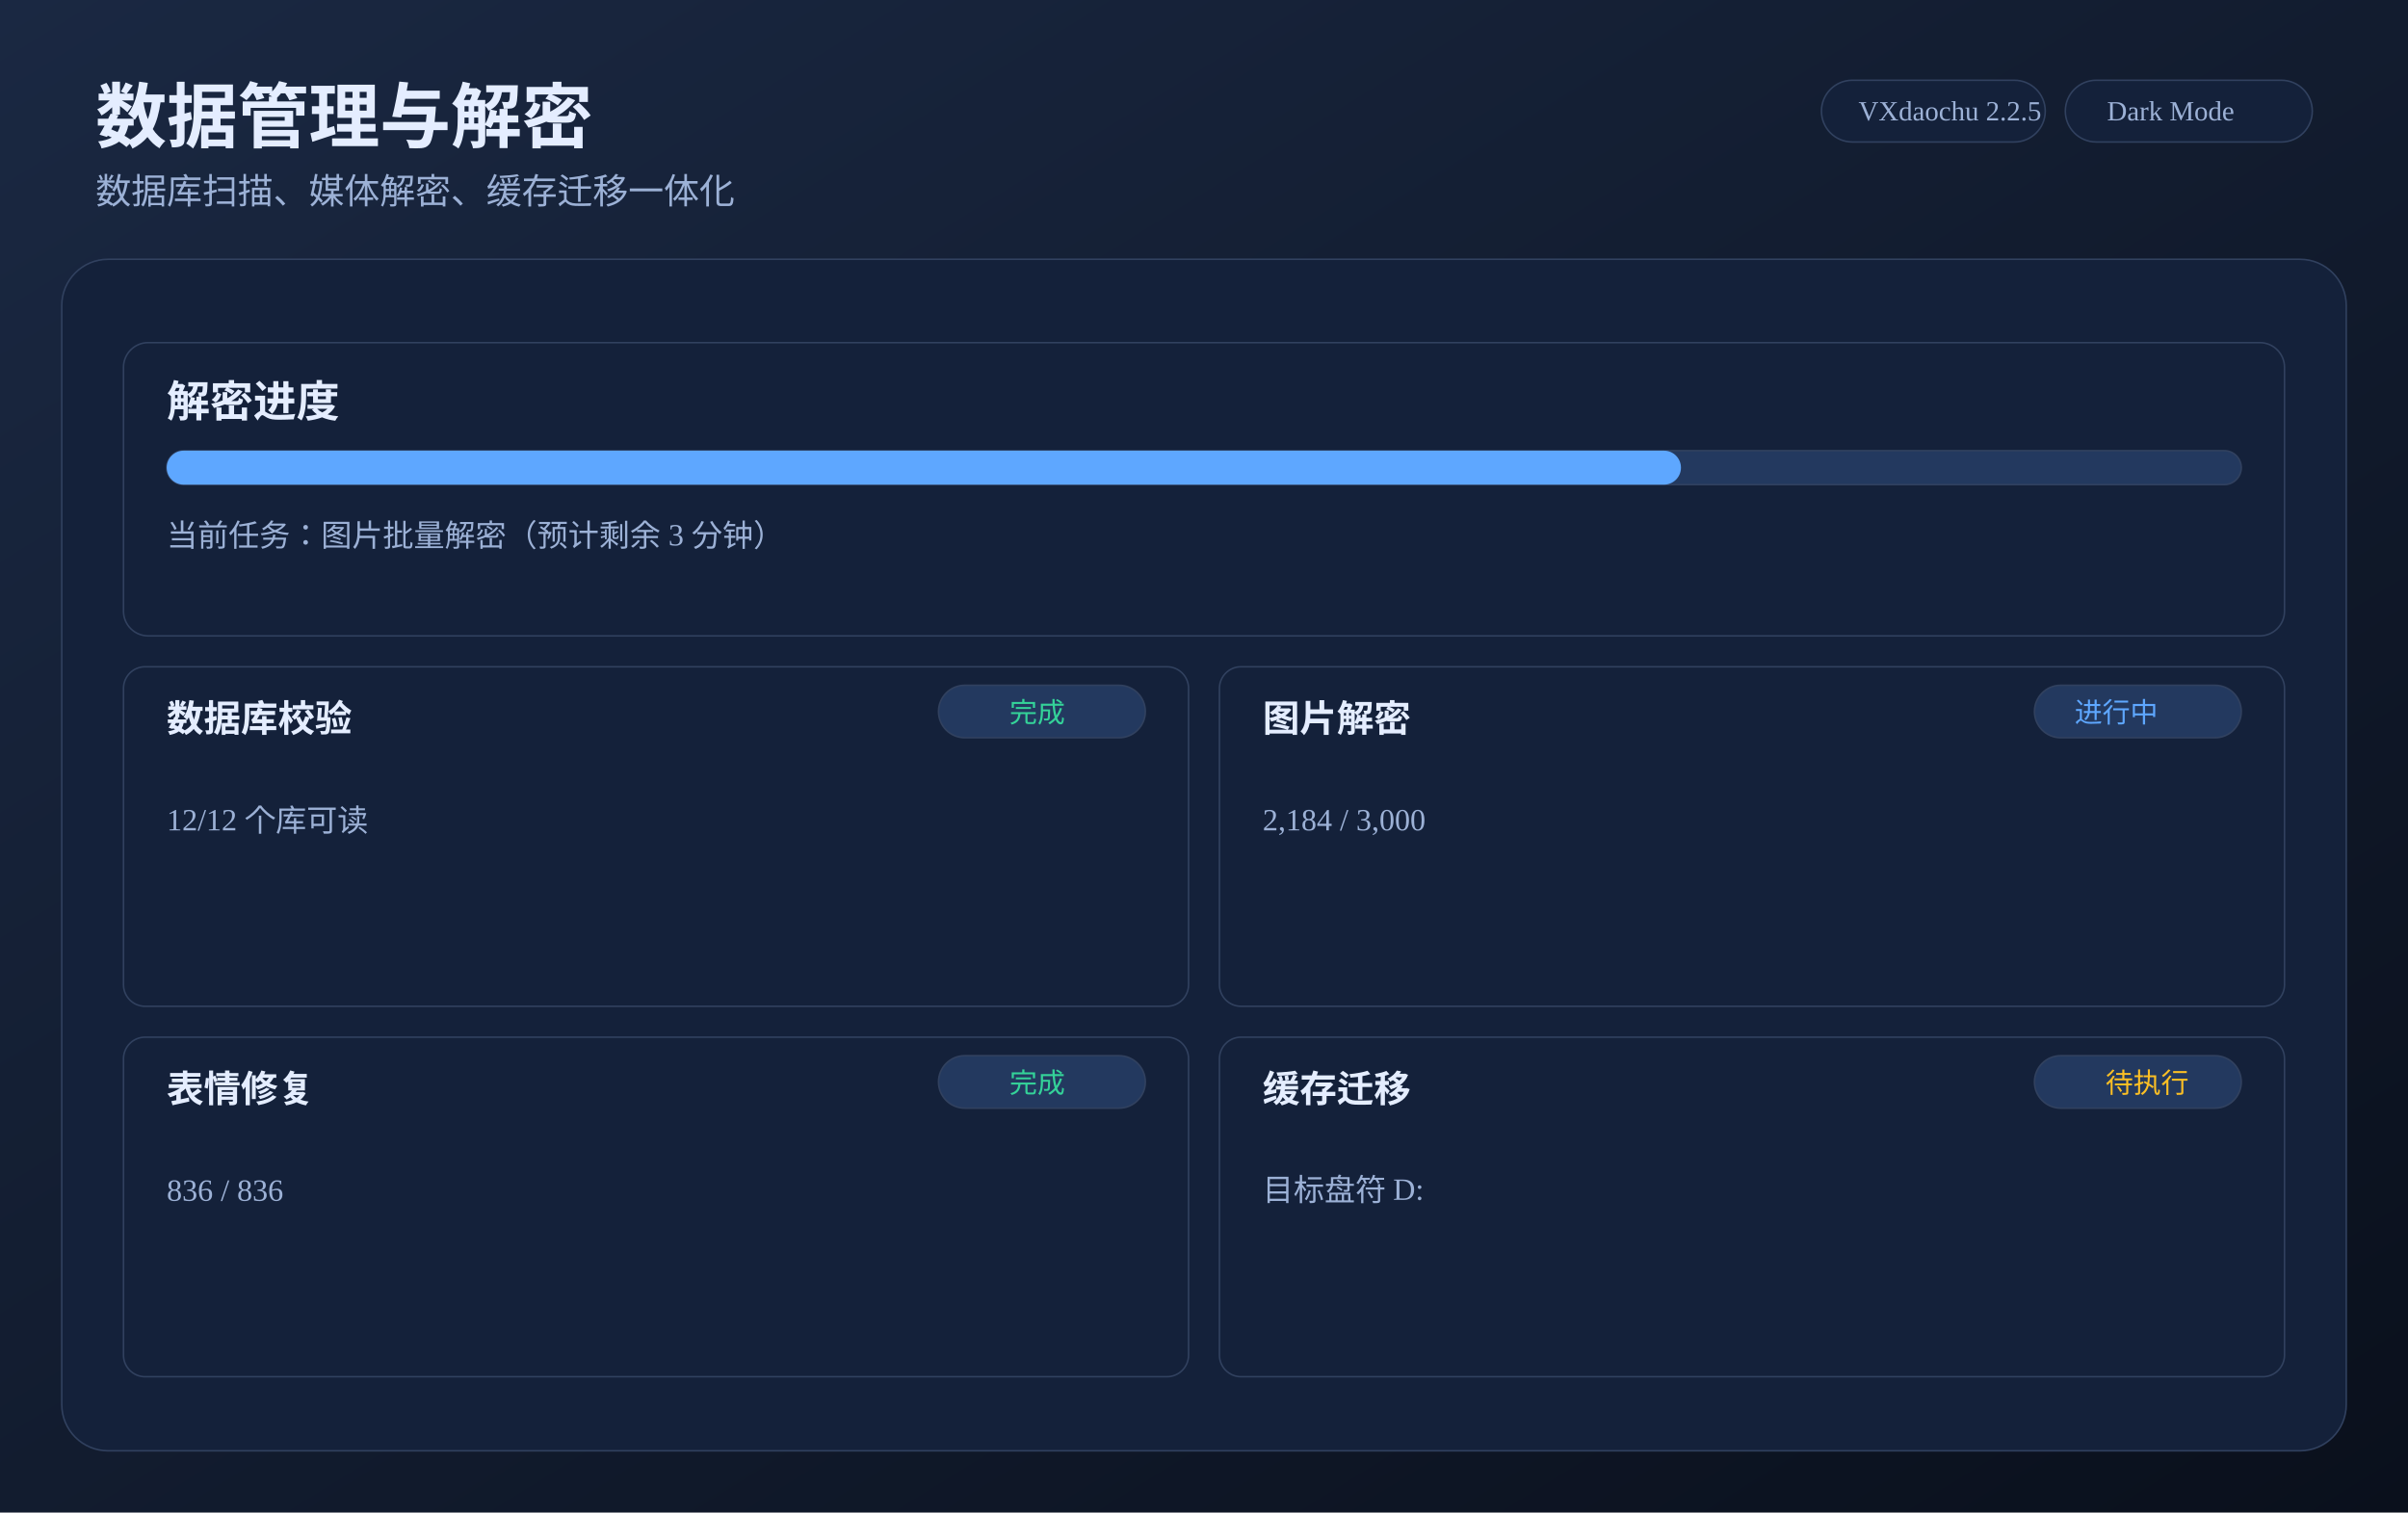
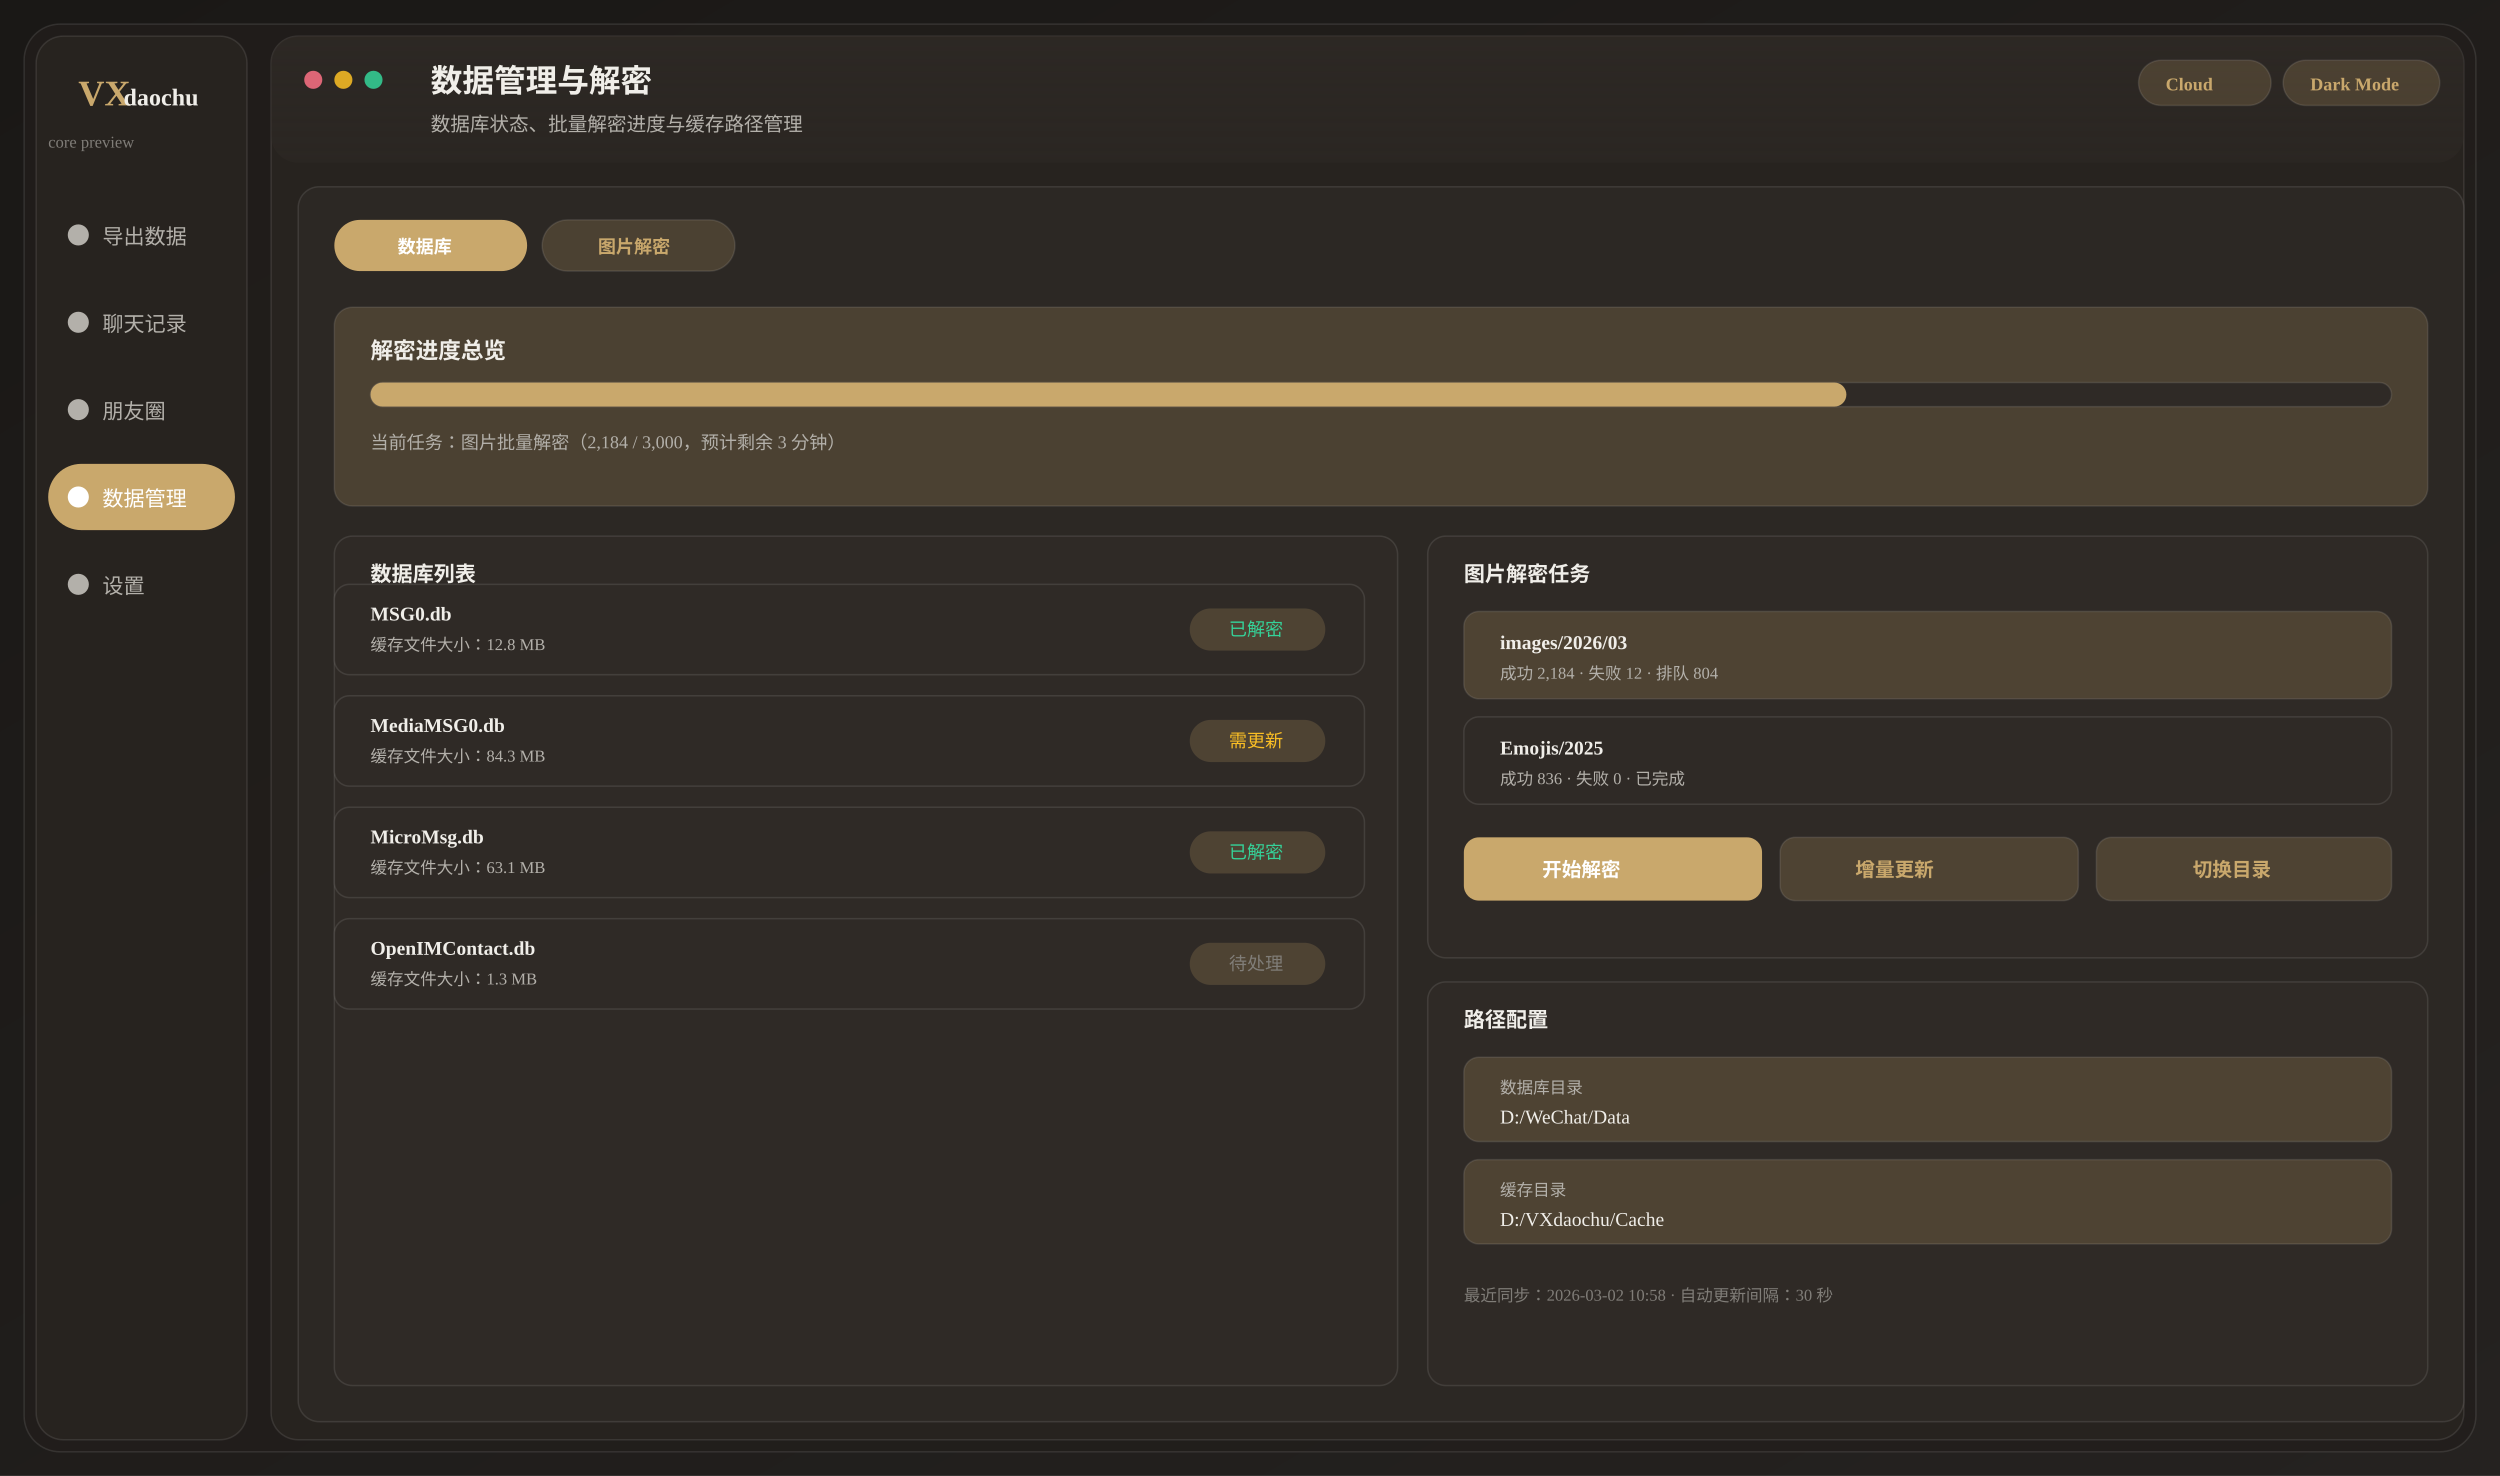
- <svg xmlns="http://www.w3.org/2000/svg" width="1560" height="980" viewBox="0 0 1560 980">
+ <svg xmlns="http://www.w3.org/2000/svg" width="1660" height="980" viewBox="0 0 1660 980">
  <defs>
    <linearGradient id="bg" x1="0" y1="0" x2="1" y2="1">
-       <stop offset="0%" stop-color="#1a2842" />
-       <stop offset="100%" stop-color="#0a101c" />
+       <stop offset="0%" stop-color="#1a1816" />
+       <stop offset="100%" stop-color="#252220" />
+     </linearGradient>
+     <linearGradient id="titlebar" x1="0" y1="0" x2="0" y2="1">
+       <stop offset="0%" stop-color="#2f2a26" stop-opacity="0.7" />
+       <stop offset="100%" stop-color="#2f2a26" stop-opacity="0.45" />
    </linearGradient>
  </defs>
-   <rect x="0" y="0" width="1560" height="980" fill="url(#bg)" />
-   <text x="62" y="92" fill="#e4edff" font-size="46" font-weight="700">数据管理与解密</text>
-   <text x="62" y="132" fill="#9cb1d6" font-size="23">数据库扫描、媒体解密、缓存迁移一体化</text>
-   <rect x="1180" y="52" width="145" height="40" rx="20" fill="#14213a" stroke="#31415f" />
-   <text x="1204" y="78" fill="#9cb1d6" font-size="18">VXdaochu 2.2.5</text>
-   <rect x="1338" y="52" width="160" height="40" rx="20" fill="#14213a" stroke="#31415f" />
-   <text x="1365" y="78" fill="#9cb1d6" font-size="18">Dark Mode</text>
-   <rect x="40" y="168" width="1480" height="772" rx="30" fill="#14213a" stroke="#31415f" />
-   <rect x="80" y="222" width="1400" height="190" rx="16" fill="#14213a" stroke="#31415f" />
-   <text x="108" y="270" fill="#e4edff" font-size="28" font-weight="700">解密进度</text>
-   <rect x="108" y="292" width="1344" height="22" rx="11" fill="#23395f" stroke="#31415f" />
-   <rect x="108" y="292" width="981" height="22" rx="11" fill="#5ea7ff" />
-   <text x="108" y="354" fill="#9cb1d6" font-size="20">当前任务：图片批量解密（预计剩余 3 分钟）</text>
-   <rect x="80" y="432" width="690" height="220" rx="14" fill="#14213a" stroke="#31415f" />
-   <text x="108" y="474" fill="#e4edff" font-size="24" font-weight="700">数据库校验</text>
-   <rect x="608" y="444" width="134" height="34" rx="17" fill="#23395f" stroke="#31415f" />
-   <text x="654" y="468" fill="#34d399" font-size="18">完成</text>
-   <text x="108" y="538" fill="#9cb1d6" font-size="20">12/12 个库可读</text>
-   <rect x="790" y="432" width="690" height="220" rx="14" fill="#14213a" stroke="#31415f" />
-   <text x="818" y="474" fill="#e4edff" font-size="24" font-weight="700">图片解密</text>
-   <rect x="1318" y="444" width="134" height="34" rx="17" fill="#23395f" stroke="#31415f" />
-   <text x="1344" y="468" fill="#5ea7ff" font-size="18">进行中</text>
-   <text x="818" y="538" fill="#9cb1d6" font-size="20">2,184 / 3,000</text>
-   <rect x="80" y="672" width="690" height="220" rx="14" fill="#14213a" stroke="#31415f" />
-   <text x="108" y="714" fill="#e4edff" font-size="24" font-weight="700">表情修复</text>
-   <rect x="608" y="684" width="134" height="34" rx="17" fill="#23395f" stroke="#31415f" />
-   <text x="654" y="708" fill="#34d399" font-size="18">完成</text>
-   <text x="108" y="778" fill="#9cb1d6" font-size="20">836 / 836</text>
-   <rect x="790" y="672" width="690" height="220" rx="14" fill="#14213a" stroke="#31415f" />
-   <text x="818" y="714" fill="#e4edff" font-size="24" font-weight="700">缓存迁移</text>
-   <rect x="1318" y="684" width="134" height="34" rx="17" fill="#23395f" stroke="#31415f" />
-   <text x="1364" y="708" fill="#fbbf24" font-size="18">待执行</text>
-   <text x="818" y="778" fill="#9cb1d6" font-size="20">目标盘符 D:</text>
+   <rect x="0" y="0" width="1660" height="980" fill="url(#bg)" />
+   <rect x="16" y="16" width="1628" height="948" rx="24" fill="rgba(34,30,27,0.78)" stroke="rgba(255,255,255,0.1)" />
+   <rect x="24" y="24" width="140" height="932" rx="18" fill="rgba(40,36,32,0.9)" stroke="rgba(255,255,255,0.1)" />
+   <text x="52" y="70" fill="#C9A86C" font-size="24" font-weight="700">VX</text>
+   <text x="82" y="70" fill="#F0EEE9" font-size="16" font-weight="600">daochu</text>
+   <text x="32" y="98" fill="#807d78" font-size="11">core preview</text>
+   <rect x="32" y="134" width="124" height="44" rx="22" fill="transparent" />
+   <circle cx="52" cy="156" r="7" fill="#b3b0aa" />
+   <text x="68" y="162" fill="#b3b0aa" font-size="14" font-weight="500">导出数据</text>
+   <rect x="32" y="192" width="124" height="44" rx="22" fill="transparent" />
+   <circle cx="52" cy="214" r="7" fill="#b3b0aa" />
+   <text x="68" y="220" fill="#b3b0aa" font-size="14" font-weight="500">聊天记录</text>
+   <rect x="32" y="250" width="124" height="44" rx="22" fill="transparent" />
+   <circle cx="52" cy="272" r="7" fill="#b3b0aa" />
+   <text x="68" y="278" fill="#b3b0aa" font-size="14" font-weight="500">朋友圈</text>
+   <rect x="32" y="308" width="124" height="44" rx="22" fill="#C9A86C" />
+   <circle cx="52" cy="330" r="7" fill="#ffffff" />
+   <text x="68" y="336" fill="#ffffff" font-size="14" font-weight="500">数据管理</text>
+   <rect x="32" y="366" width="124" height="44" rx="22" fill="transparent" />
+   <circle cx="52" cy="388" r="7" fill="#b3b0aa" />
+   <text x="68" y="394" fill="#b3b0aa" font-size="14" font-weight="500">设置</text>
+   <rect x="180" y="24" width="1456" height="932" rx="18" fill="rgba(40,36,32,0.9)" stroke="rgba(255,255,255,0.1)" />
+   <rect x="180" y="24" width="1456" height="84" rx="18" fill="url(#titlebar)" />
+   <circle cx="208" cy="53" r="6" fill="#fb7185" opacity="0.85" />
+   <circle cx="228" cy="53" r="6" fill="#fbbf24" opacity="0.85" />
+   <circle cx="248" cy="53" r="6" fill="#34d399" opacity="0.85" />
+   <text x="286" y="61" fill="#F0EEE9" font-size="21" font-weight="600">数据管理与解密</text>
+   <text x="286" y="87" fill="#b3b0aa" font-size="13">数据库状态、批量解密进度与缓存路径管理</text>
+   <rect x="1420" y="40" width="88" height="30" rx="15" fill="rgba(201,168,108,0.2)" stroke="rgba(255,255,255,0.1)" />
+   <text x="1438" y="60" fill="#C9A86C" font-size="12" font-weight="600">Cloud</text>
+   <rect x="1516" y="40" width="104" height="30" rx="15" fill="rgba(201,168,108,0.2)" stroke="rgba(255,255,255,0.1)" />
+   <text x="1534" y="60" fill="#C9A86C" font-size="12" font-weight="600">Dark Mode</text>
+   <rect x="198" y="124" width="1438" height="820" rx="14" fill="#2f2a26" fill-opacity="0.74" stroke="rgba(255,255,255,0.1)" />
+   <rect x="222" y="146" width="128" height="34" rx="17" fill="#C9A86C" />
+   <text x="264" y="168" fill="#fff" font-size="12" font-weight="600">数据库</text>
+   <rect x="360" y="146" width="128" height="34" rx="17" fill="rgba(201,168,108,0.2)" stroke="rgba(255,255,255,0.1)" />
+   <text x="397" y="168" fill="#C9A86C" font-size="12" font-weight="600">图片解密</text>
+   <rect x="222" y="204" width="1390" height="132" rx="12" fill="rgba(201,168,108,0.2)" stroke="rgba(255,255,255,0.1)" />
+   <text x="246" y="238" fill="#F0EEE9" font-size="15" font-weight="600">解密进度总览</text>
+   <rect x="246" y="254" width="1342" height="16" rx="8" fill="#2f2a26" stroke="rgba(255,255,255,0.1)" />
+   <rect x="246" y="254" width="980" height="16" rx="8" fill="#C9A86C" />
+   <text x="246" y="298" fill="#b3b0aa" font-size="12">当前任务：图片批量解密（2,184 / 3,000，预计剩余 3 分钟）</text>
+   <rect x="222" y="356" width="706" height="564" rx="12" fill="#2f2a26" stroke="rgba(255,255,255,0.1)" />
+   <text x="246" y="386" fill="#F0EEE9" font-size="14" font-weight="600">数据库列表</text>
+   <rect x="222" y="388" width="684" height="60" rx="10" fill="#2f2a26" stroke="rgba(255,255,255,0.1)" />
+   <text x="246" y="412" fill="#F0EEE9" font-size="13" font-weight="600">MSG0.db</text>
+   <text x="246" y="432" fill="#b3b0aa" font-size="11">缓存文件大小：12.8 MB</text>
+   <rect x="790" y="404" width="90" height="28" rx="14" fill="rgba(201,168,108,0.2)" />
+   <text x="816" y="422" fill="#34d399" font-size="12">已解密</text>
+   <rect x="222" y="462" width="684" height="60" rx="10" fill="#2f2a26" stroke="rgba(255,255,255,0.1)" />
+   <text x="246" y="486" fill="#F0EEE9" font-size="13" font-weight="600">MediaMSG0.db</text>
+   <text x="246" y="506" fill="#b3b0aa" font-size="11">缓存文件大小：84.3 MB</text>
+   <rect x="790" y="478" width="90" height="28" rx="14" fill="rgba(201,168,108,0.2)" />
+   <text x="816" y="496" fill="#fbbf24" font-size="12">需更新</text>
+   <rect x="222" y="536" width="684" height="60" rx="10" fill="#2f2a26" stroke="rgba(255,255,255,0.1)" />
+   <text x="246" y="560" fill="#F0EEE9" font-size="13" font-weight="600">MicroMsg.db</text>
+   <text x="246" y="580" fill="#b3b0aa" font-size="11">缓存文件大小：63.1 MB</text>
+   <rect x="790" y="552" width="90" height="28" rx="14" fill="rgba(201,168,108,0.2)" />
+   <text x="816" y="570" fill="#34d399" font-size="12">已解密</text>
+   <rect x="222" y="610" width="684" height="60" rx="10" fill="#2f2a26" stroke="rgba(255,255,255,0.1)" />
+   <text x="246" y="634" fill="#F0EEE9" font-size="13" font-weight="600">OpenIMContact.db</text>
+   <text x="246" y="654" fill="#b3b0aa" font-size="11">缓存文件大小：1.3 MB</text>
+   <rect x="790" y="626" width="90" height="28" rx="14" fill="rgba(201,168,108,0.2)" />
+   <text x="816" y="644" fill="#807d78" font-size="12">待处理</text>
+   <rect x="948" y="356" width="664" height="280" rx="12" fill="#2f2a26" stroke="rgba(255,255,255,0.1)" />
+   <text x="972" y="386" fill="#F0EEE9" font-size="14" font-weight="600">图片解密任务</text>
+   <rect x="972" y="406" width="616" height="58" rx="10" fill="rgba(201,168,108,0.2)" stroke="rgba(255,255,255,0.1)" />
+   <text x="996" y="431" fill="#F0EEE9" font-size="13" font-weight="600">images/2026/03</text>
+   <text x="996" y="451" fill="#b3b0aa" font-size="11">成功 2,184 · 失败 12 · 排队 804</text>
+   <rect x="972" y="476" width="616" height="58" rx="10" fill="#2f2a26" stroke="rgba(255,255,255,0.1)" />
+   <text x="996" y="501" fill="#F0EEE9" font-size="13" font-weight="600">Emojis/2025</text>
+   <text x="996" y="521" fill="#b3b0aa" font-size="11">成功 836 · 失败 0 · 已完成</text>
+   <rect x="972" y="556" width="198" height="42" rx="10" fill="#C9A86C" />
+   <text x="1024" y="582" fill="#fff" font-size="13" font-weight="600">开始解密</text>
+   <rect x="1182" y="556" width="198" height="42" rx="10" fill="rgba(201,168,108,0.2)" stroke="rgba(255,255,255,0.1)" />
+   <text x="1232" y="582" fill="#C9A86C" font-size="13" font-weight="600">增量更新</text>
+   <rect x="1392" y="556" width="196" height="42" rx="10" fill="rgba(201,168,108,0.2)" stroke="rgba(255,255,255,0.1)" />
+   <text x="1456" y="582" fill="#C9A86C" font-size="13" font-weight="600">切换目录</text>
+   <rect x="948" y="652" width="664" height="268" rx="12" fill="#2f2a26" stroke="rgba(255,255,255,0.1)" />
+   <text x="972" y="682" fill="#F0EEE9" font-size="14" font-weight="600">路径配置</text>
+   <rect x="972" y="702" width="616" height="56" rx="10" fill="rgba(201,168,108,0.2)" stroke="rgba(255,255,255,0.1)" />
+   <text x="996" y="726" fill="#b3b0aa" font-size="11">数据库目录</text>
+   <text x="996" y="746" fill="#F0EEE9" font-size="13">D:/WeChat/Data</text>
+   <rect x="972" y="770" width="616" height="56" rx="10" fill="rgba(201,168,108,0.2)" stroke="rgba(255,255,255,0.1)" />
+   <text x="996" y="794" fill="#b3b0aa" font-size="11">缓存目录</text>
+   <text x="996" y="814" fill="#F0EEE9" font-size="13">D:/VXdaochu/Cache</text>
+   <text x="972" y="864" fill="#807d78" font-size="11">最近同步：2026-03-02 10:58 · 自动更新间隔：30 秒</text>
</svg>
